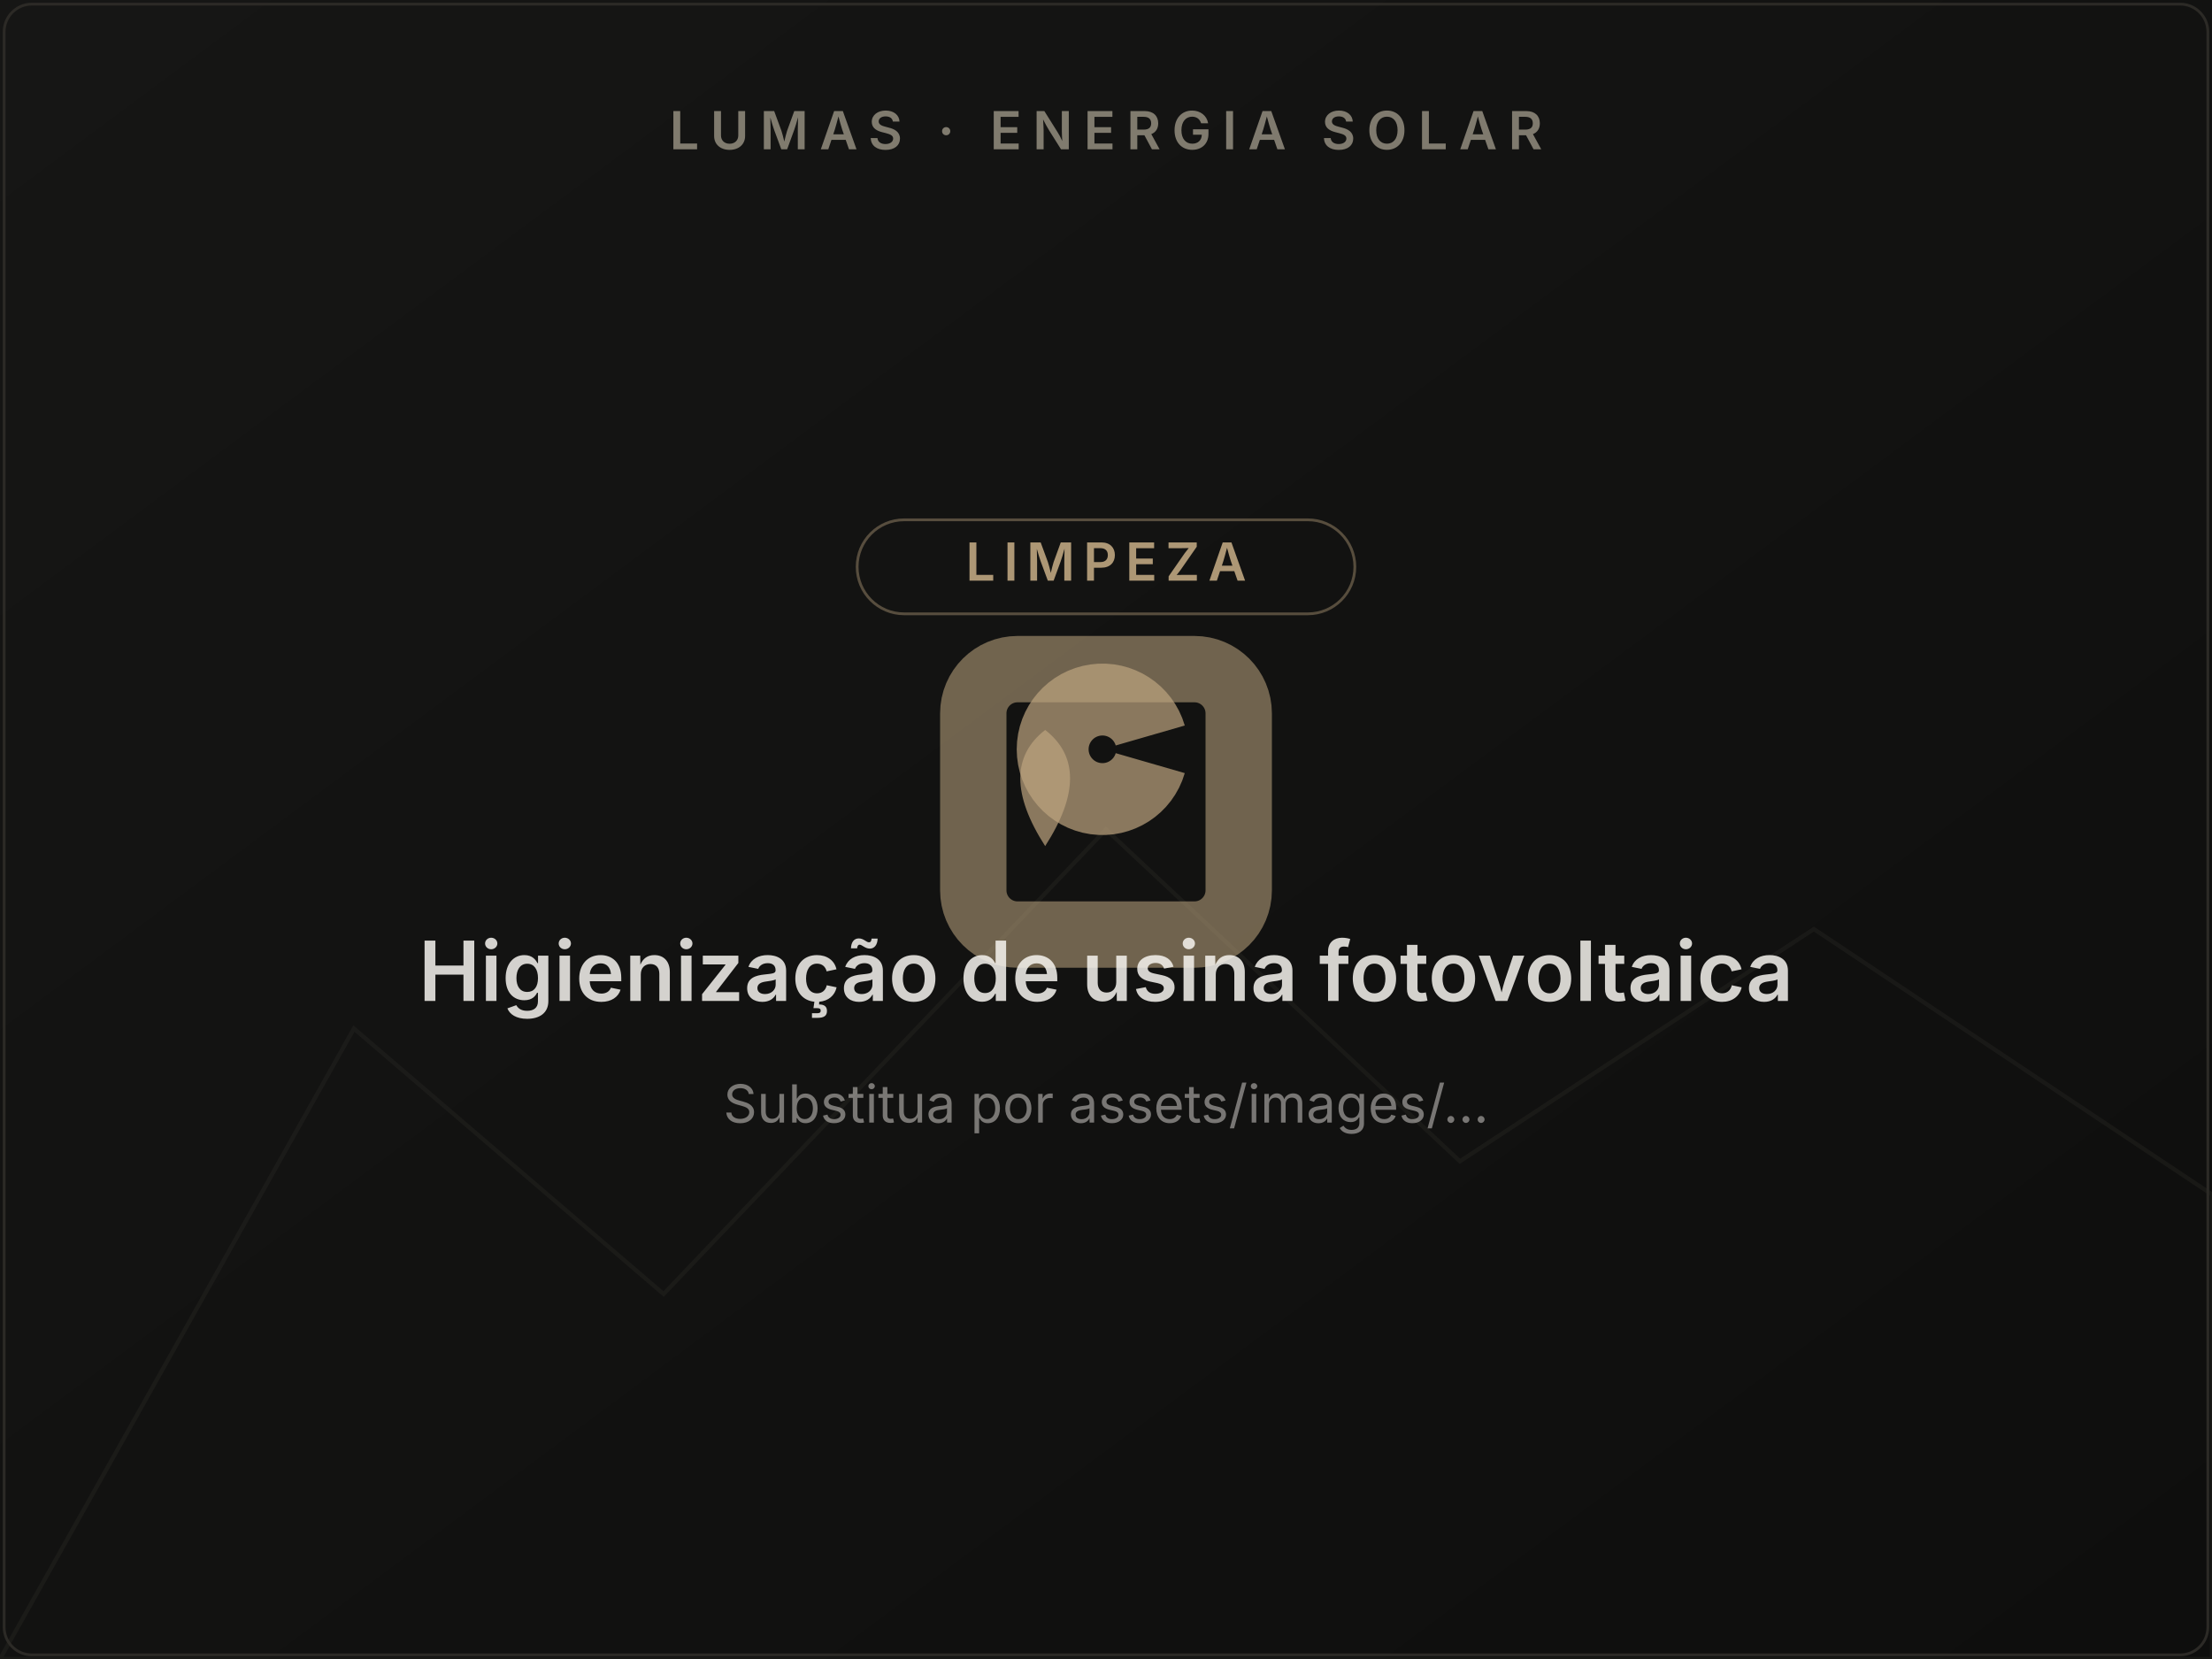
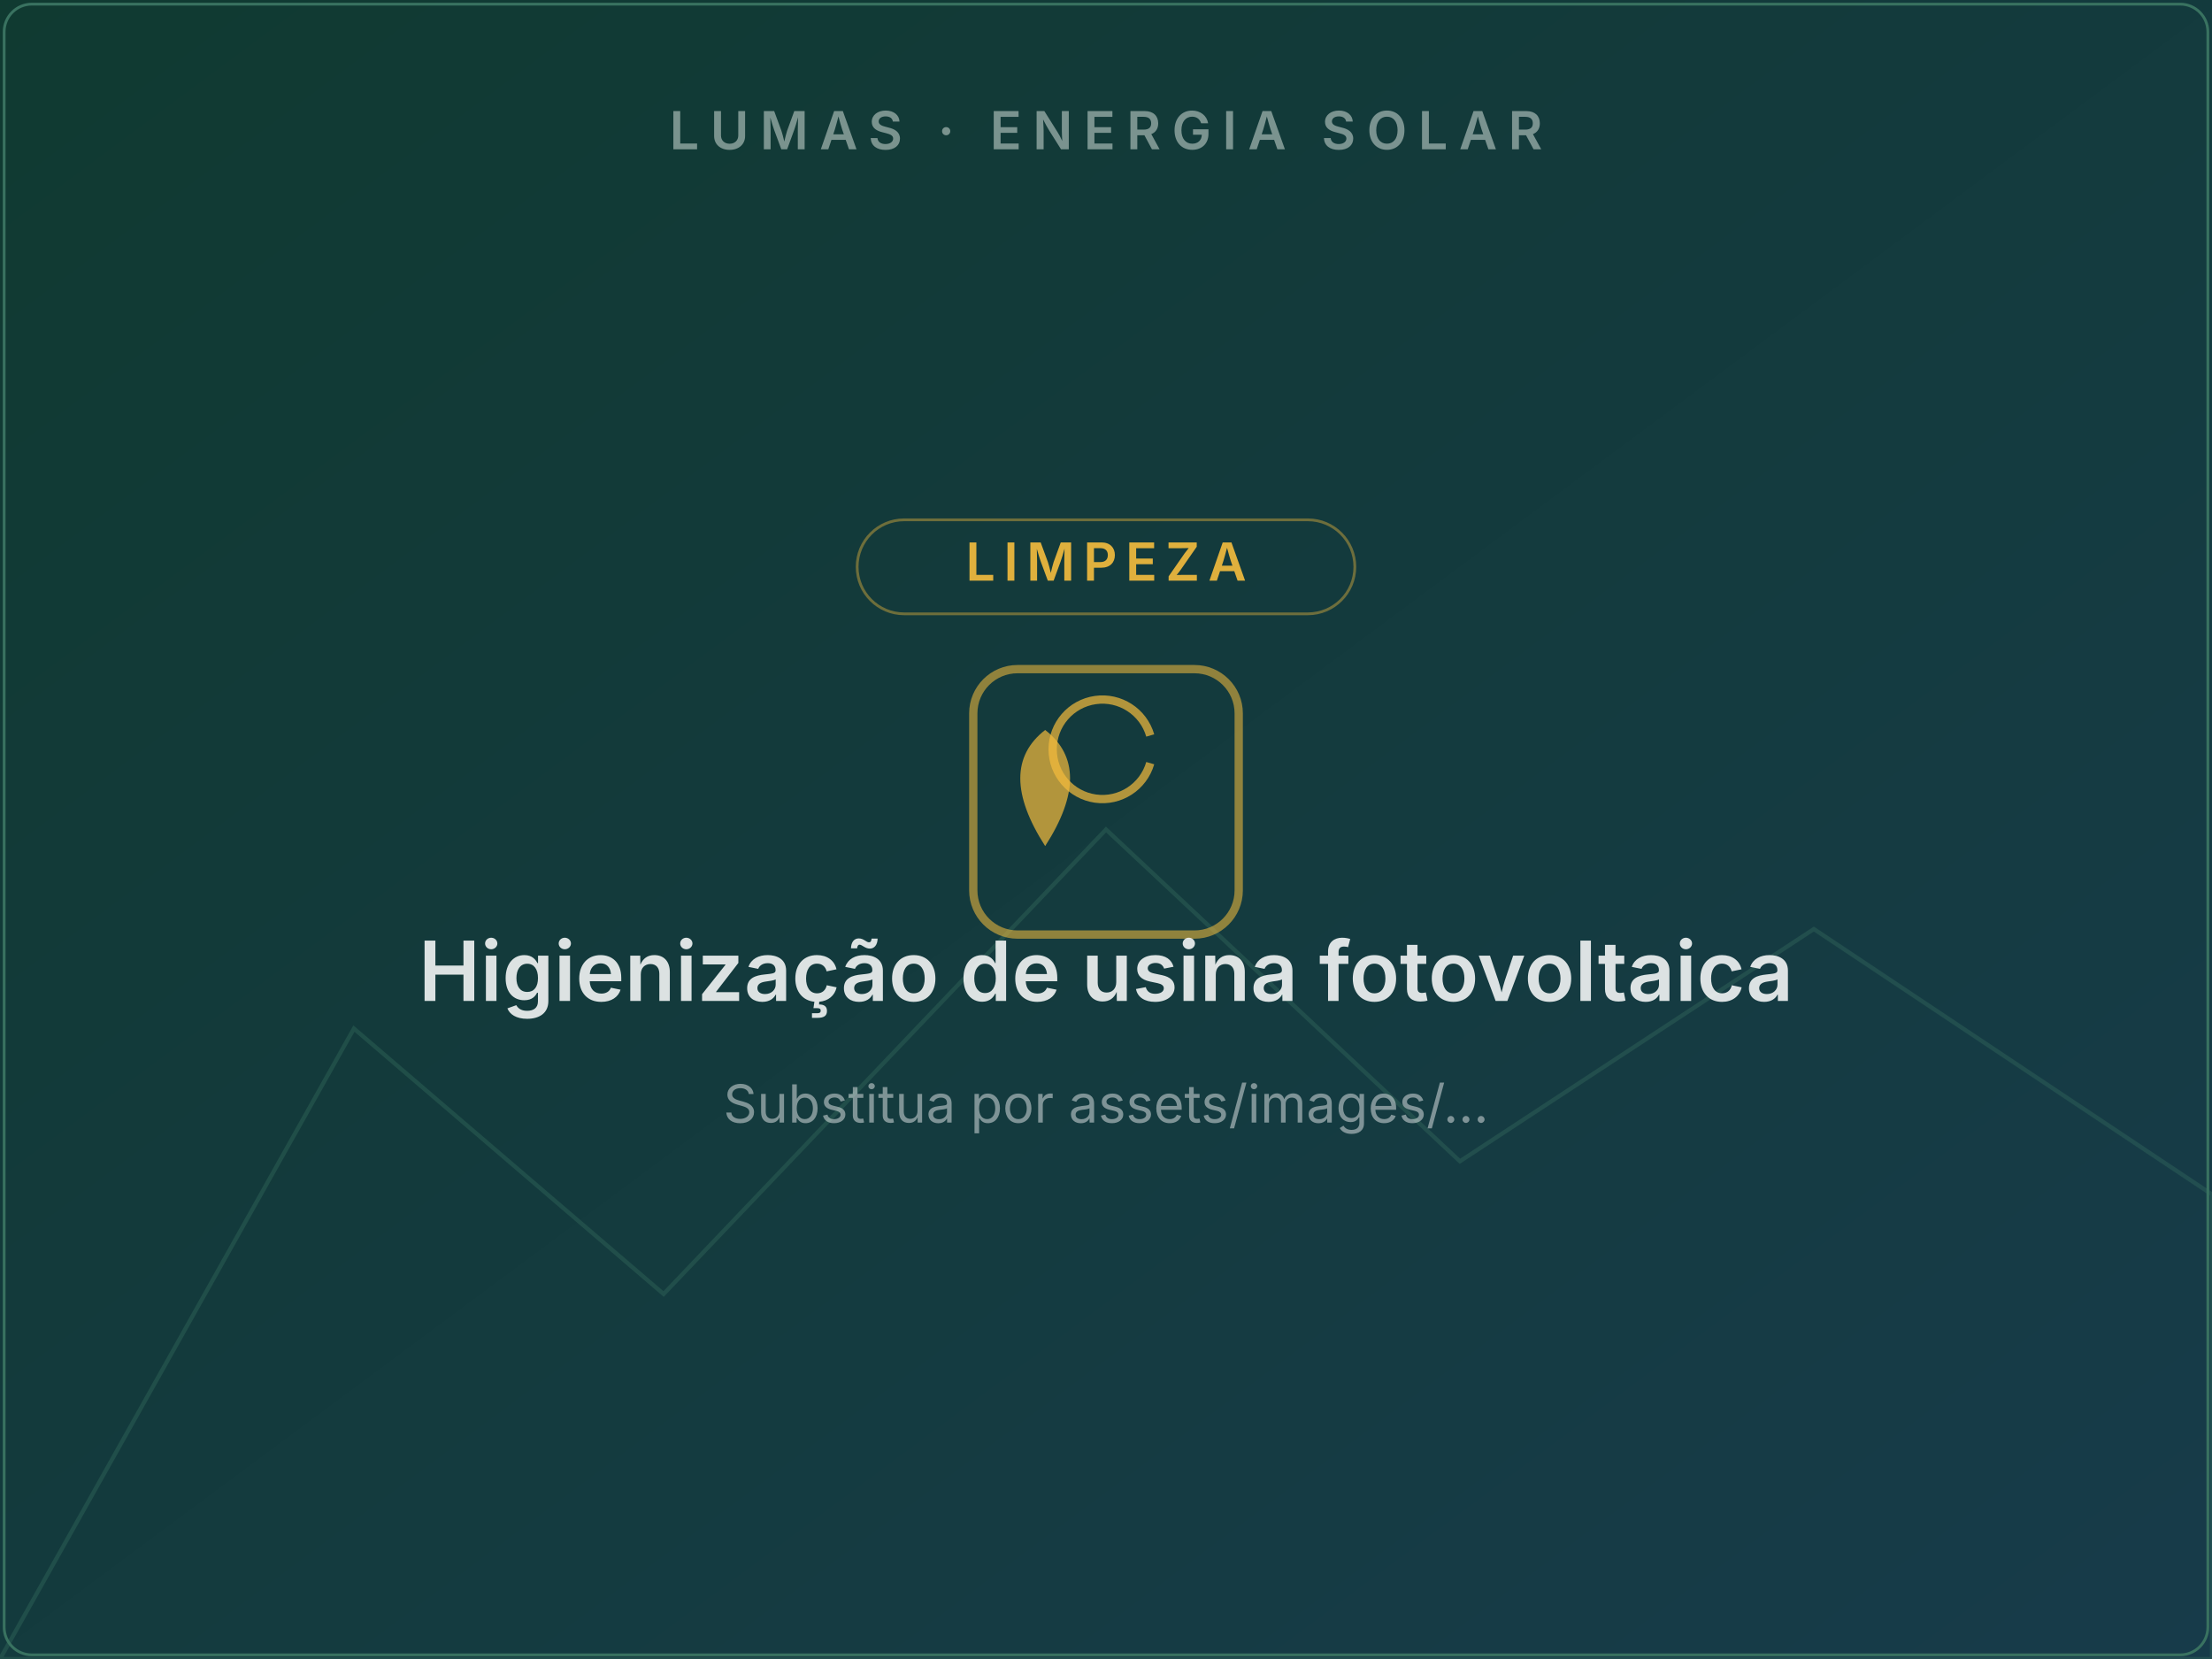
<svg xmlns="http://www.w3.org/2000/svg" width="800" height="600" viewBox="0 0 800 600" role="img" aria-label="Higienização de usina fotovoltaica">
  <defs>
    <linearGradient id="g800" x1="0" y1="0" x2="1" y2="1">
-       <stop offset="0" stop-color="#161615" />
-       <stop offset="1" stop-color="#0E0E0D" />
+       <stop offset="0" stop-color="#103a31" />
+       <stop offset="1" stop-color="#173b4a" />
    </linearGradient>
    <linearGradient id="gg800" x1="0" y1="0" x2="0" y2="1">
-       <stop offset="0" stop-color="#BEA580" stop-opacity="0.14" />
-       <stop offset="1" stop-color="#BEA580" stop-opacity="0.03" />
+       <stop offset="0" stop-color="#f5bd3d" stop-opacity="0.14" />
+       <stop offset="1" stop-color="#f5bd3d" stop-opacity="0.03" />
    </linearGradient>
  </defs>
  <rect width="800" height="600" fill="url(#g800)" />
  <g opacity="0.35">
-     <path d="M0 600 L128.0 372.0 L240.0 468.0 L400.0 300.0 L528.0 420.0 L656.0 336 L800 432.0 V600 Z" fill="none" stroke="#2C2A26" stroke-width="1.5" />
+     <path d="M0 600 L128.0 372.0 L240.0 468.0 L400.0 300.0 L528.0 420.0 L656.0 336 L800 432.0 V600 Z" fill="none" stroke="#397260" stroke-width="1.5" />
  </g>
-   <text x="400.0" y="54" text-anchor="middle" font-family="Inter, Arial, sans-serif" font-size="19" letter-spacing="4" fill="#ECE2CB" fill-opacity="0.5" font-weight="600">LUMAS · ENERGIA SOLAR</text>
-   <rect x="1.5" y="1.5" width="797" height="597" rx="10" fill="none" stroke="#2C2A26" />
-   <rect x="310.0" y="188.0" width="180" height="34" rx="17" fill="none" stroke="#BEA580" stroke-opacity="0.4" />
-   <text x="400.0" y="210.0" text-anchor="middle" font-family="Inter, Arial, sans-serif" font-size="19" letter-spacing="3" fill="#BEA580" fill-opacity="0.9" font-weight="600">LIMPEZA</text>
-   <rect x="352.0" y="242.0" width="96" height="96" rx="16" fill="none" stroke="#BEA580" stroke-opacity="0.55" stroke-width="24" />
-   <path d="M378.0 306.0 q-18 -28 0 -42 q18 14 0 42 z" fill="#BEA580" fill-opacity="0.7" />
-   <path d="M416.0 266.0 a18 18 0 1 0 0 10" fill="none" stroke="#BEA580" stroke-opacity="0.7" stroke-width="26" />
-   <text x="400.0" y="362.0" text-anchor="middle" font-family="Inter, Arial, sans-serif" font-size="30" fill="#F6F3EE" fill-opacity="0.85" font-weight="600">Higienização de usina fotovoltaica</text>
-   <text x="400.0" y="406.0" text-anchor="middle" font-family="Inter, Arial, sans-serif" font-size="19" fill="#F6F3EE" fill-opacity="0.45">Substitua por assets/images/…</text>
+   <text x="400.0" y="54" text-anchor="middle" font-family="Inter, Arial, sans-serif" font-size="19.0" letter-spacing="4" fill="#e3ede7" fill-opacity="0.5" font-weight="600">LUMAS · ENERGIA SOLAR</text>
+   <rect x="1.5" y="1.5" width="797" height="597" rx="10" fill="none" stroke="#397260" />
+   <rect x="310.0" y="188.0" width="180" height="34" rx="17" fill="none" stroke="#f5bd3d" stroke-opacity="0.4" />
+   <text x="400.0" y="210.0" text-anchor="middle" font-family="Inter, Arial, sans-serif" font-size="19.0" letter-spacing="3" fill="#f5bd3d" fill-opacity="0.9" font-weight="600">LIMPEZA</text>
+   <rect x="352.0" y="242.0" width="96" height="96" rx="16" fill="none" stroke="#f5bd3d" stroke-opacity="0.55" stroke-width="3" />
+   <path d="M378.0 306.0 q-18 -28 0 -42 q18 14 0 42 z" fill="#f5bd3d" fill-opacity="0.7" />
+   <path d="M416.0 266.0 a18 18 0 1 0 0 10" fill="none" stroke="#f5bd3d" stroke-opacity="0.7" stroke-width="3" />
+   <text x="400.0" y="362.0" text-anchor="middle" font-family="Inter, Arial, sans-serif" font-size="30.0" fill="#ffffff" fill-opacity="0.85" font-weight="600">Higienização de usina fotovoltaica</text>
+   <text x="400.0" y="406.0" text-anchor="middle" font-family="Inter, Arial, sans-serif" font-size="19.0" fill="#ffffff" fill-opacity="0.45">Substitua por assets/images/…</text>
</svg>
